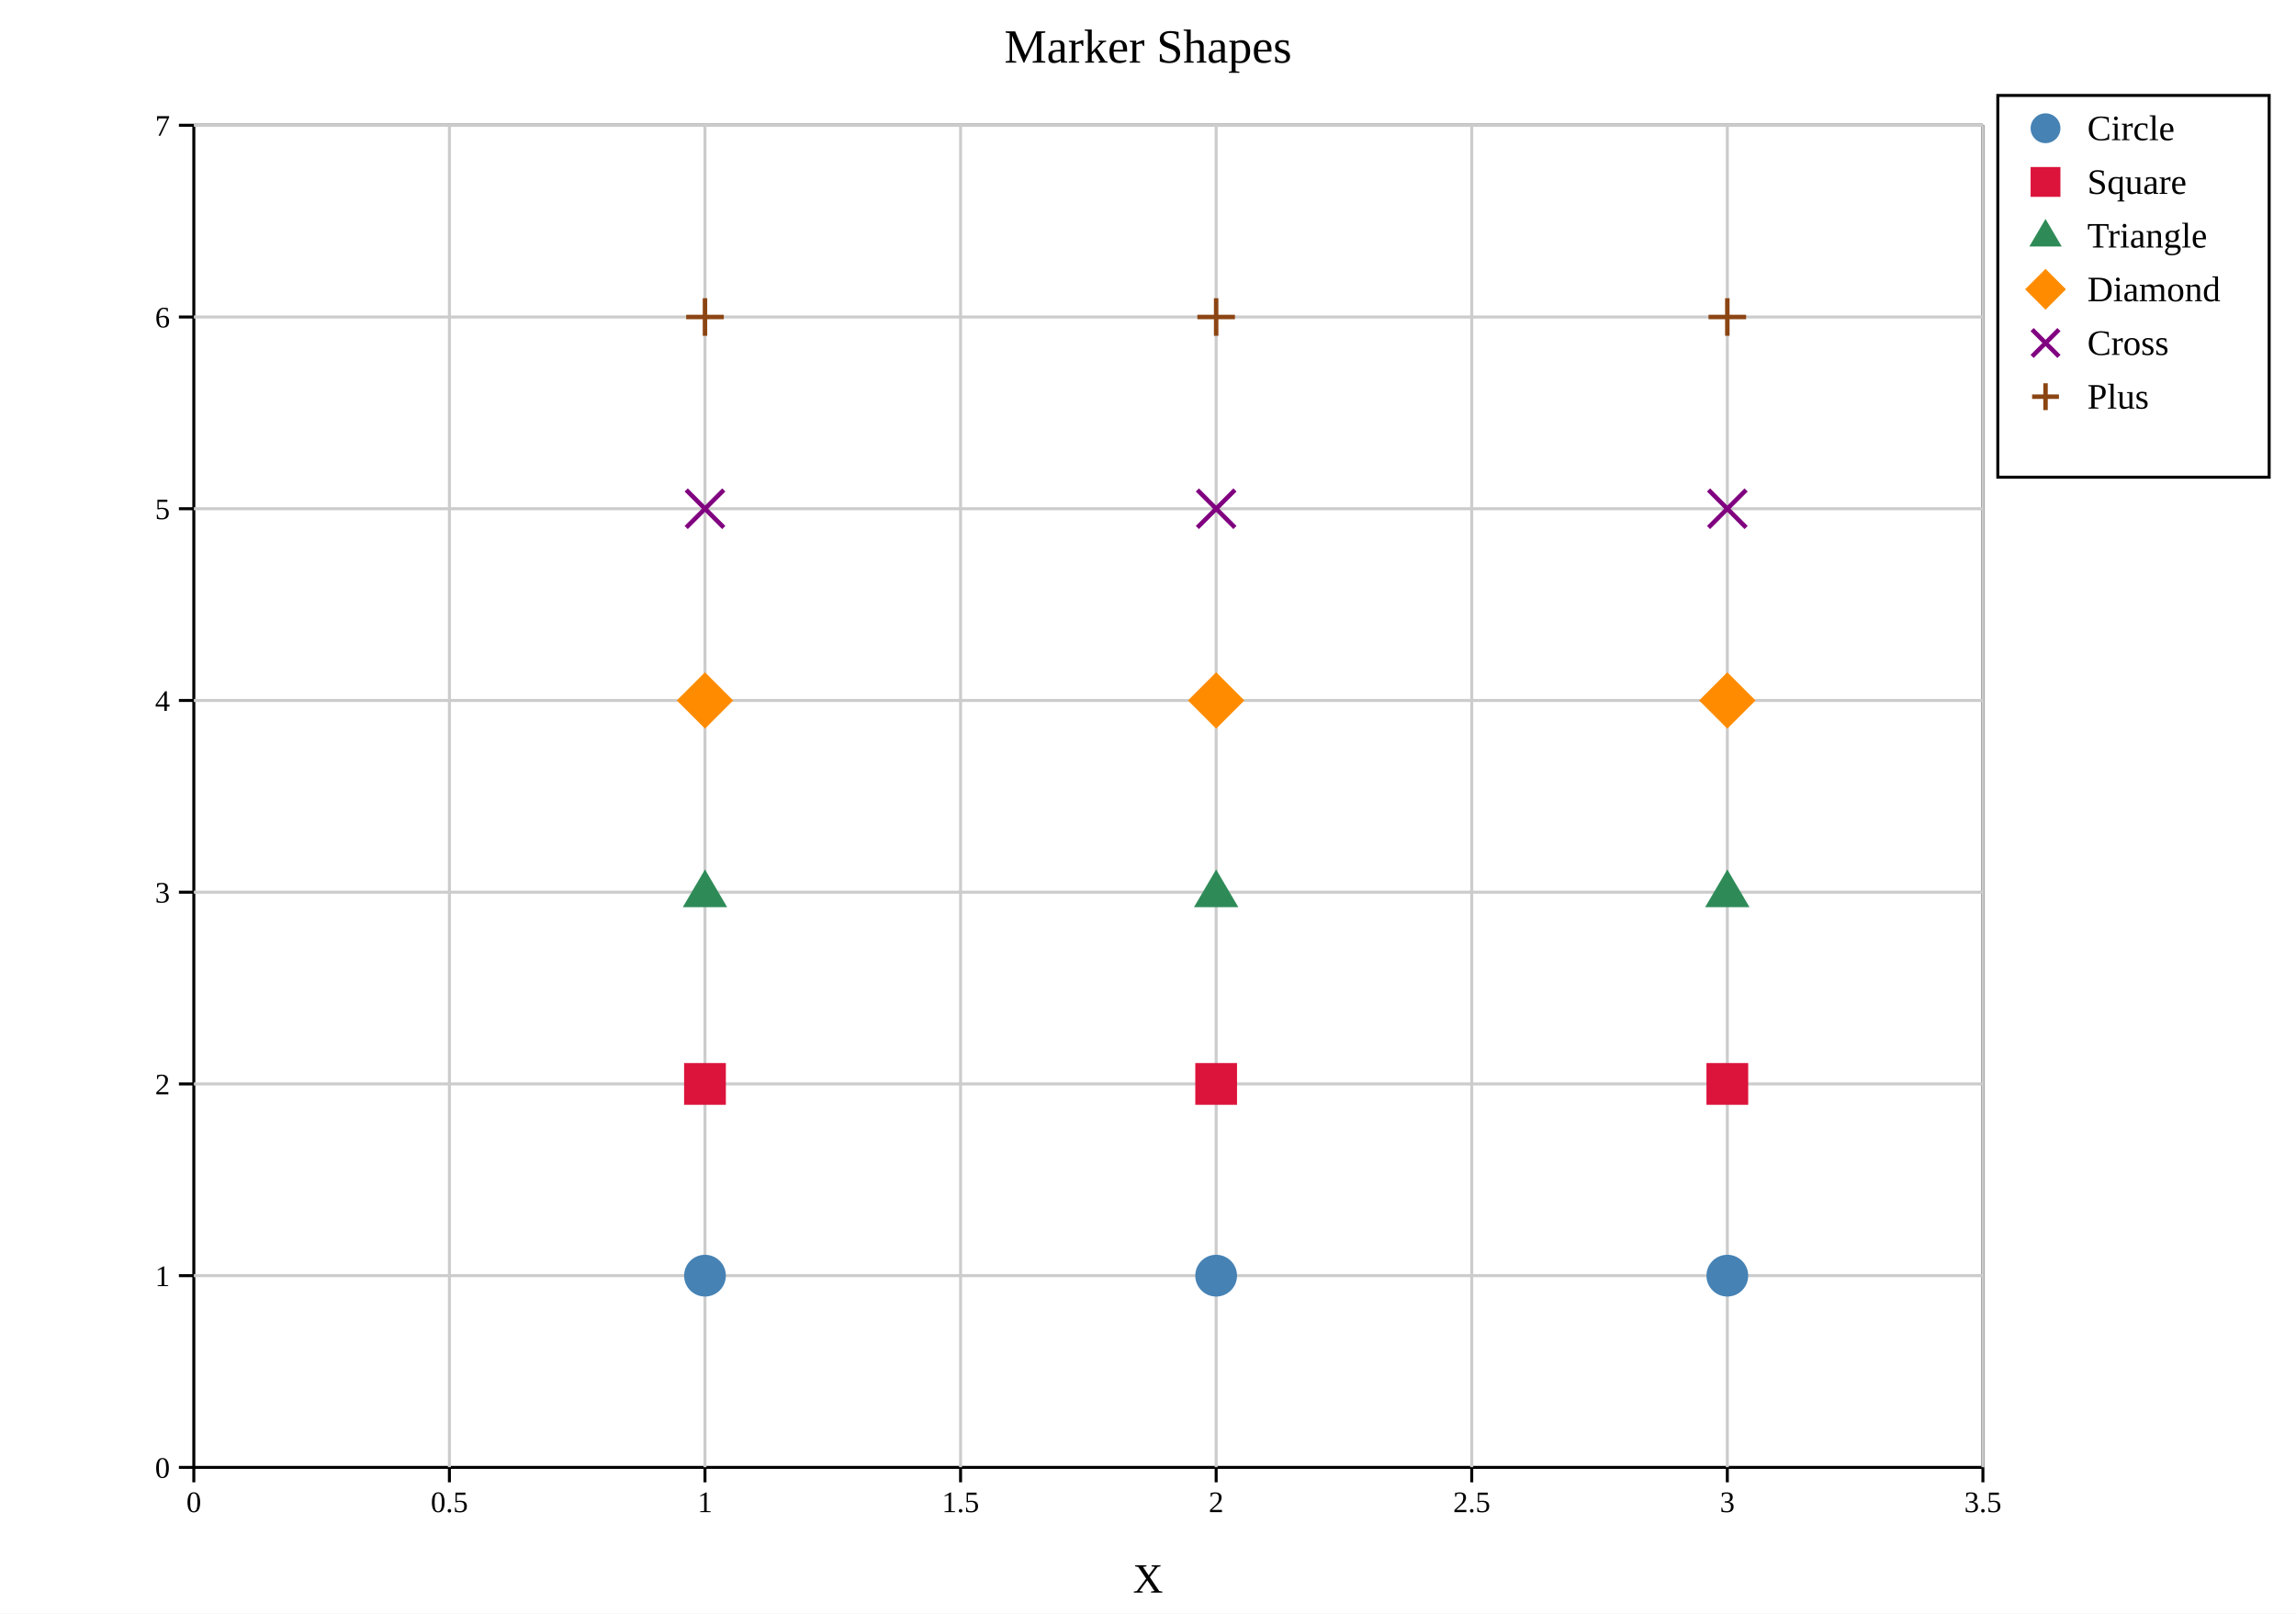
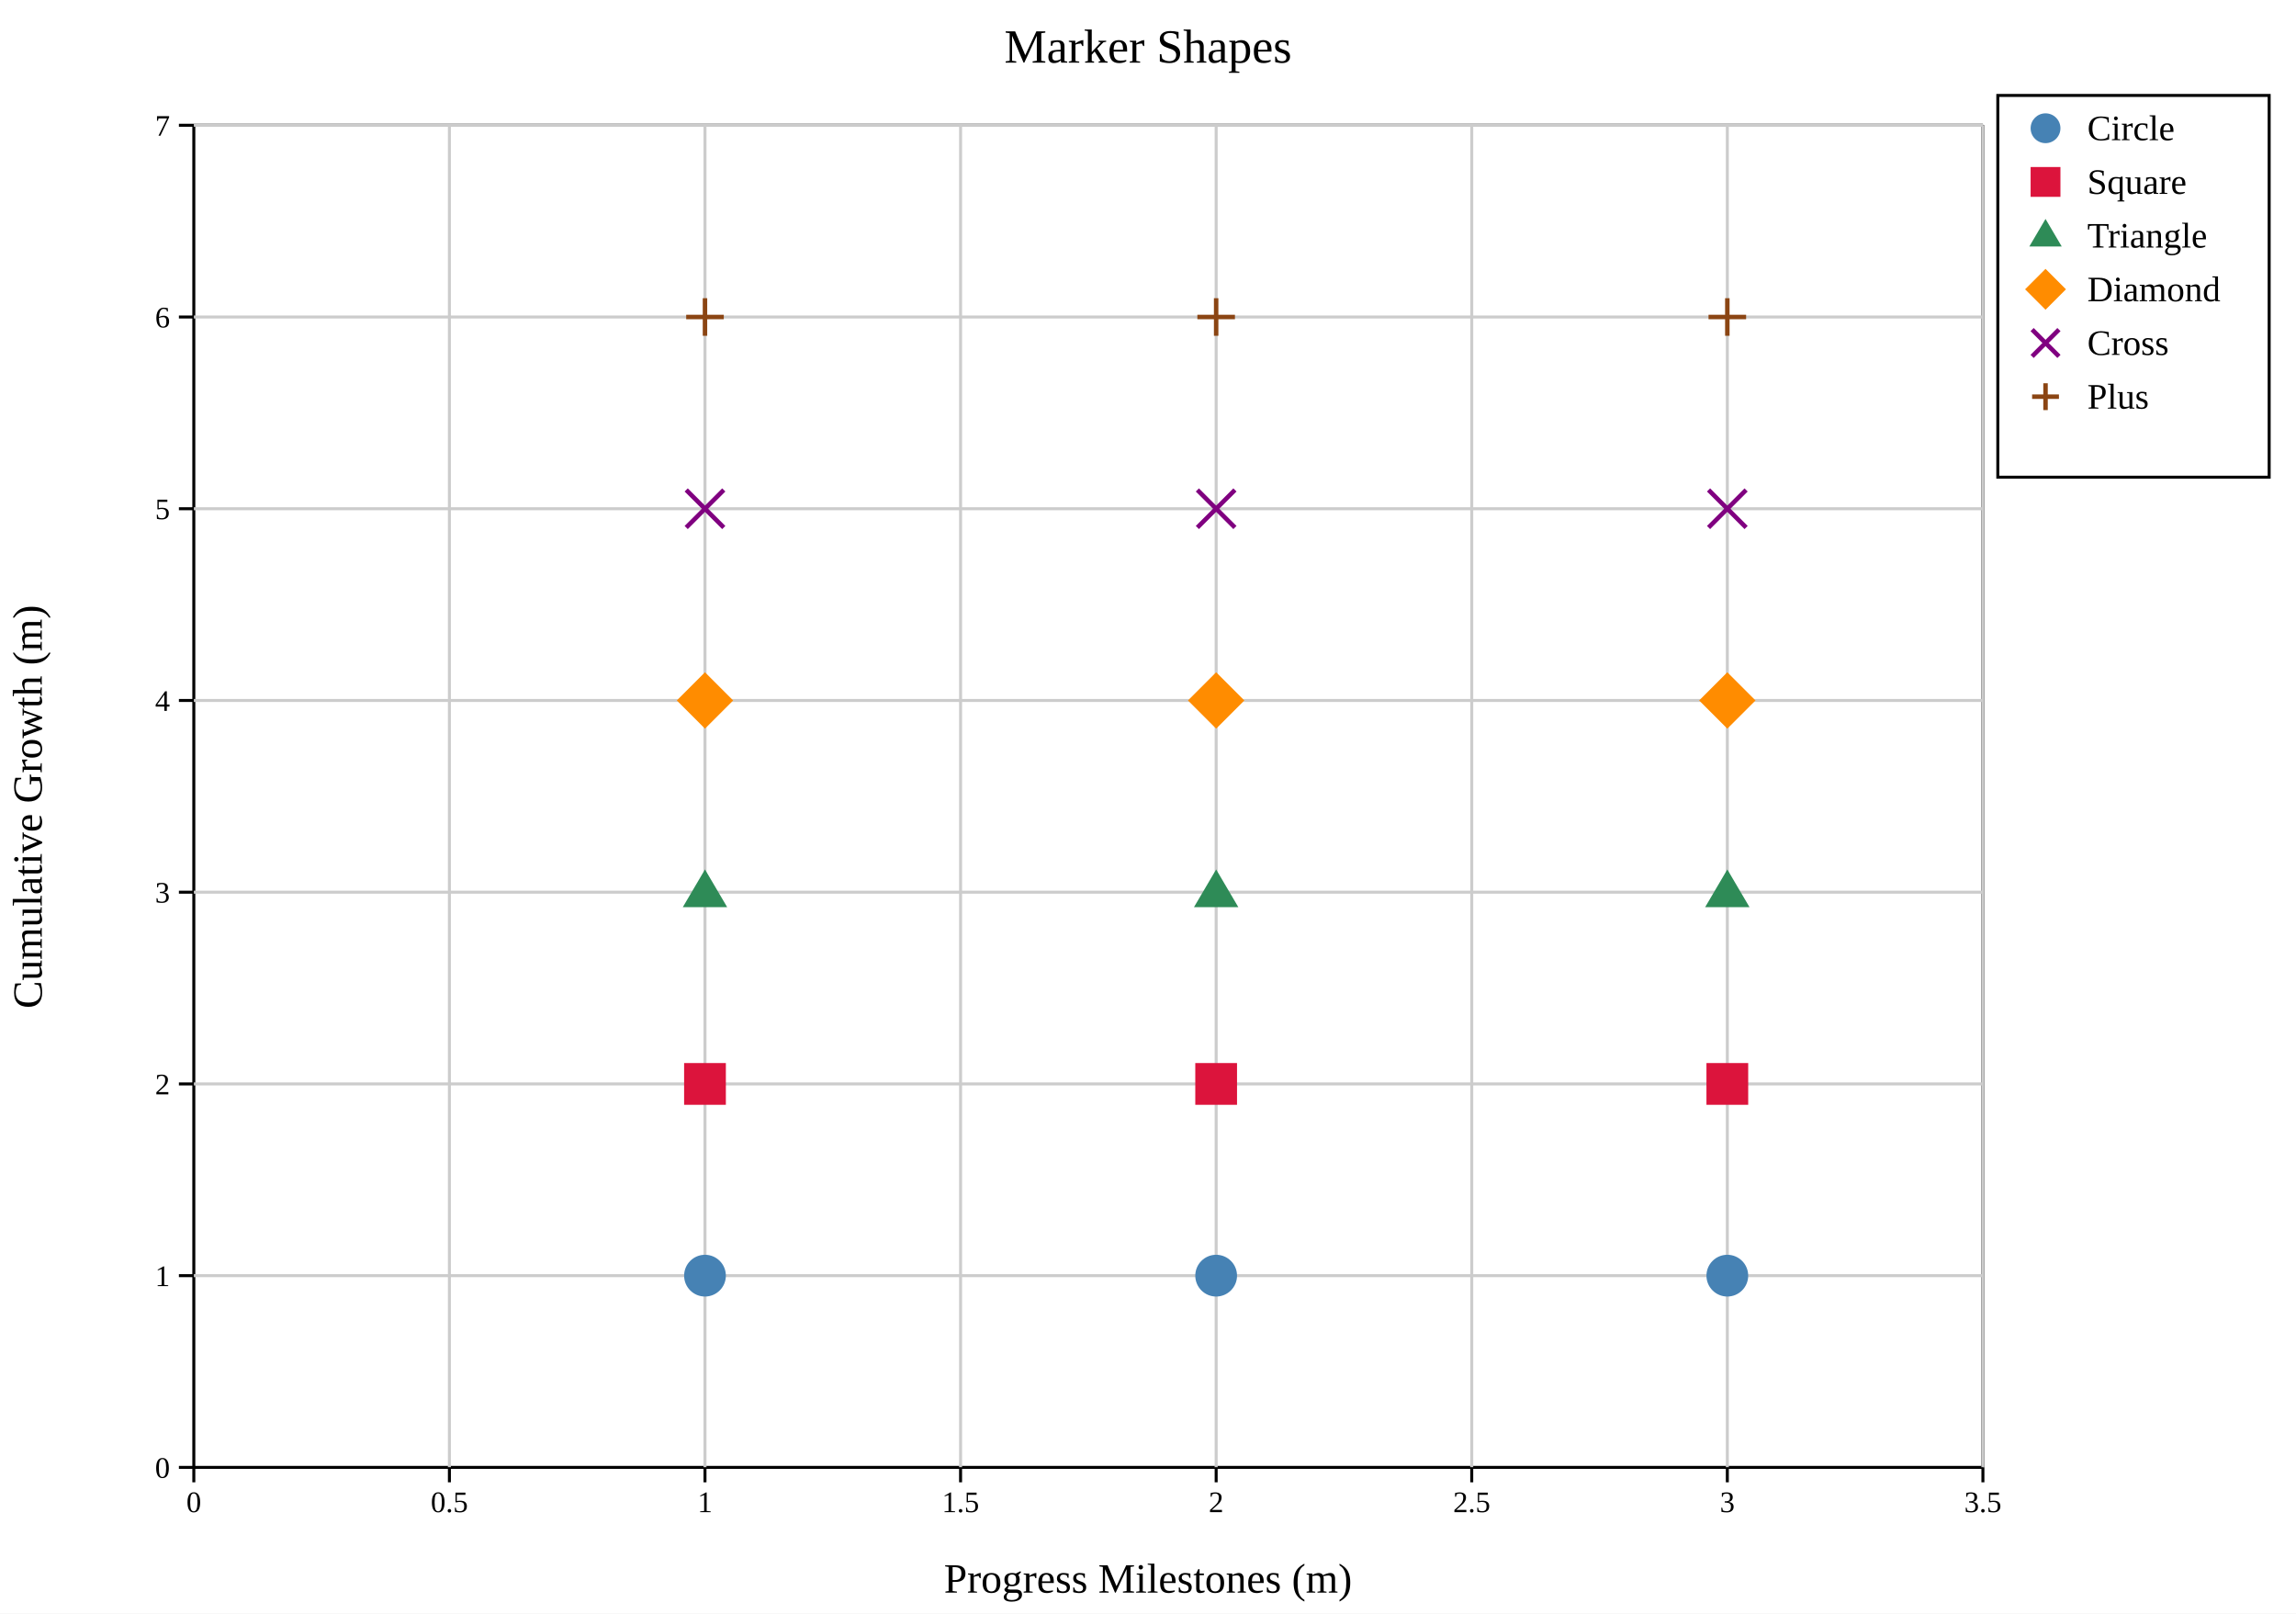
<svg xmlns="http://www.w3.org/2000/svg" width="770" height="541" fill="black">
  <rect width="100%" height="100%" fill="white" />
  <line x1="65" y1="492" x2="665" y2="492" stroke="black" stroke-width="1" />
  <line x1="65" y1="42" x2="65" y2="492" stroke="black" stroke-width="1" />
  <line x1="65" y1="42" x2="665" y2="42" stroke="black" stroke-width="1" />
  <line x1="665" y1="42" x2="665" y2="492" stroke="black" stroke-width="1" />
  <line x1="150.714" y1="42" x2="150.714" y2="492" stroke="#ccc" stroke-width="1" />
  <line x1="236.429" y1="42" x2="236.429" y2="492" stroke="#ccc" stroke-width="1" />
  <line x1="322.143" y1="42" x2="322.143" y2="492" stroke="#ccc" stroke-width="1" />
  <line x1="407.857" y1="42" x2="407.857" y2="492" stroke="#ccc" stroke-width="1" />
  <line x1="493.571" y1="42" x2="493.571" y2="492" stroke="#ccc" stroke-width="1" />
  <line x1="579.286" y1="42" x2="579.286" y2="492" stroke="#ccc" stroke-width="1" />
  <line x1="665" y1="42" x2="665" y2="492" stroke="#ccc" stroke-width="1" />
  <line x1="65" y1="427.714" x2="665" y2="427.714" stroke="#ccc" stroke-width="1" />
  <line x1="65" y1="363.429" x2="665" y2="363.429" stroke="#ccc" stroke-width="1" />
  <line x1="65" y1="299.143" x2="665" y2="299.143" stroke="#ccc" stroke-width="1" />
  <line x1="65" y1="234.857" x2="665" y2="234.857" stroke="#ccc" stroke-width="1" />
  <line x1="65" y1="170.571" x2="665" y2="170.571" stroke="#ccc" stroke-width="1" />
  <line x1="65" y1="106.286" x2="665" y2="106.286" stroke="#ccc" stroke-width="1" />
  <line x1="65" y1="42" x2="665" y2="42" stroke="#ccc" stroke-width="1" />
  <line x1="65" y1="492" x2="65" y2="497" stroke="black" stroke-width="1" />
  <text x="65" y="507" font-size="10" text-anchor="middle">0</text>
  <line x1="150.714" y1="492" x2="150.714" y2="497" stroke="black" stroke-width="1" />
  <text x="150.714" y="507" font-size="10" text-anchor="middle">0.5</text>
  <line x1="236.429" y1="492" x2="236.429" y2="497" stroke="black" stroke-width="1" />
  <text x="236.429" y="507" font-size="10" text-anchor="middle">1</text>
  <line x1="322.143" y1="492" x2="322.143" y2="497" stroke="black" stroke-width="1" />
  <text x="322.143" y="507" font-size="10" text-anchor="middle">1.5</text>
  <line x1="407.857" y1="492" x2="407.857" y2="497" stroke="black" stroke-width="1" />
  <text x="407.857" y="507" font-size="10" text-anchor="middle">2</text>
  <line x1="493.571" y1="492" x2="493.571" y2="497" stroke="black" stroke-width="1" />
  <text x="493.571" y="507" font-size="10" text-anchor="middle">2.5</text>
  <line x1="579.286" y1="492" x2="579.286" y2="497" stroke="black" stroke-width="1" />
  <text x="579.286" y="507" font-size="10" text-anchor="middle">3</text>
  <line x1="665" y1="492" x2="665" y2="497" stroke="black" stroke-width="1" />
  <text x="665" y="507" font-size="10" text-anchor="middle">3.5</text>
  <line x1="60" y1="492" x2="65" y2="492" stroke="black" stroke-width="1" />
  <text x="57" y="495.5" font-size="10" text-anchor="end">0</text>
  <line x1="60" y1="427.714" x2="65" y2="427.714" stroke="black" stroke-width="1" />
  <text x="57" y="431.214" font-size="10" text-anchor="end">1</text>
  <line x1="60" y1="363.429" x2="65" y2="363.429" stroke="black" stroke-width="1" />
  <text x="57" y="366.929" font-size="10" text-anchor="end">2</text>
  <line x1="60" y1="299.143" x2="65" y2="299.143" stroke="black" stroke-width="1" />
  <text x="57" y="302.643" font-size="10" text-anchor="end">3</text>
  <line x1="60" y1="234.857" x2="65" y2="234.857" stroke="black" stroke-width="1" />
  <text x="57" y="238.357" font-size="10" text-anchor="end">4</text>
  <line x1="60" y1="170.571" x2="65" y2="170.571" stroke="black" stroke-width="1" />
  <text x="57" y="174.071" font-size="10" text-anchor="end">5</text>
  <line x1="60" y1="106.286" x2="65" y2="106.286" stroke="black" stroke-width="1" />
  <text x="57" y="109.786" font-size="10" text-anchor="end">6</text>
  <line x1="60" y1="42" x2="65" y2="42" stroke="black" stroke-width="1" />
  <text x="57" y="45.5" font-size="10" text-anchor="end">7</text>
-   <text x="385" y="534" font-size="14" text-anchor="middle">X</text>
-   <text x="14" y="270.5" font-size="14" text-anchor="middle" transform="rotate(-90,14,270.5)" />
+   <text x="385" y="534" font-size="14" text-anchor="middle">Progress Milestones (m)</text>
+   <text x="14" y="270.5" font-size="14" text-anchor="middle" transform="rotate(-90,14,270.5)">Cumulative Growth (m)</text>
  <text x="385" y="21" font-size="16" text-anchor="middle">Marker Shapes</text>
  <circle cx="236.429" cy="427.714" r="7" fill="steelblue" />
  <circle cx="407.857" cy="427.714" r="7" fill="steelblue" />
  <circle cx="579.286" cy="427.714" r="7" fill="steelblue" />
  <rect x="229.429" y="356.429" width="14" height="14" fill="crimson" />
  <rect x="400.857" y="356.429" width="14" height="14" fill="crimson" />
  <rect x="572.286" y="356.429" width="14" height="14" fill="crimson" />
  <path d="M236.429,292.003 L229.429,303.903 L243.429,303.903 Z" stroke="seagreen" stroke-width="0.5" fill="seagreen" />
  <path d="M407.857,292.003 L400.857,303.903 L414.857,303.903 Z" stroke="seagreen" stroke-width="0.5" fill="seagreen" />
  <path d="M579.286,292.003 L572.286,303.903 L586.286,303.903 Z" stroke="seagreen" stroke-width="0.5" fill="seagreen" />
  <path d="M236.429,225.757 L245.529,234.857 L236.429,243.957 L227.329,234.857 Z" stroke="darkorange" stroke-width="0.5" fill="darkorange" />
  <path d="M407.857,225.757 L416.957,234.857 L407.857,243.957 L398.757,234.857 Z" stroke="darkorange" stroke-width="0.5" fill="darkorange" />
  <path d="M579.286,225.757 L588.386,234.857 L579.286,243.957 L570.186,234.857 Z" stroke="darkorange" stroke-width="0.5" fill="darkorange" />
  <line x1="230.129" y1="164.271" x2="242.729" y2="176.871" stroke="purple" stroke-width="1.5" />
  <line x1="230.129" y1="176.871" x2="242.729" y2="164.271" stroke="purple" stroke-width="1.5" />
  <line x1="401.557" y1="164.271" x2="414.157" y2="176.871" stroke="purple" stroke-width="1.5" />
  <line x1="401.557" y1="176.871" x2="414.157" y2="164.271" stroke="purple" stroke-width="1.5" />
  <line x1="572.986" y1="164.271" x2="585.586" y2="176.871" stroke="purple" stroke-width="1.5" />
  <line x1="572.986" y1="176.871" x2="585.586" y2="164.271" stroke="purple" stroke-width="1.5" />
  <line x1="230.129" y1="106.286" x2="242.729" y2="106.286" stroke="saddlebrown" stroke-width="1.5" />
  <line x1="236.429" y1="99.986" x2="236.429" y2="112.586" stroke="saddlebrown" stroke-width="1.5" />
  <line x1="401.557" y1="106.286" x2="414.157" y2="106.286" stroke="saddlebrown" stroke-width="1.5" />
  <line x1="407.857" y1="99.986" x2="407.857" y2="112.586" stroke="saddlebrown" stroke-width="1.5" />
  <line x1="572.986" y1="106.286" x2="585.586" y2="106.286" stroke="saddlebrown" stroke-width="1.5" />
  <line x1="579.286" y1="99.986" x2="579.286" y2="112.586" stroke="saddlebrown" stroke-width="1.5" />
  <rect x="670" y="32" width="91" height="128" fill="white" />
  <rect x="670" y="32" width="91" height="128" fill="none" stroke="black" stroke-width="1" />
  <text x="700" y="47" font-size="12" text-anchor="start">Circle</text>
  <circle cx="686" cy="43" r="5" fill="steelblue" />
  <text x="700" y="65" font-size="12" text-anchor="start">Square</text>
  <rect x="681" y="56" width="10" height="10" fill="crimson" />
  <text x="700" y="83" font-size="12" text-anchor="start">Triangle</text>
  <path d="M686,73.9 L681,82.4 L691,82.4 Z" stroke="seagreen" stroke-width="0.5" fill="seagreen" />
  <text x="700" y="101" font-size="12" text-anchor="start">Diamond</text>
  <path d="M686,90.5 L692.5,97 L686,103.5 L679.5,97 Z" stroke="darkorange" stroke-width="0.5" fill="darkorange" />
  <text x="700" y="119" font-size="12" text-anchor="start">Cross</text>
  <line x1="681.5" y1="110.5" x2="690.5" y2="119.5" stroke="purple" stroke-width="1.5" />
  <line x1="681.5" y1="119.5" x2="690.5" y2="110.5" stroke="purple" stroke-width="1.5" />
  <text x="700" y="137" font-size="12" text-anchor="start">Plus</text>
  <line x1="681.5" y1="133" x2="690.5" y2="133" stroke="saddlebrown" stroke-width="1.5" />
  <line x1="686" y1="128.5" x2="686" y2="137.5" stroke="saddlebrown" stroke-width="1.5" />
</svg>
